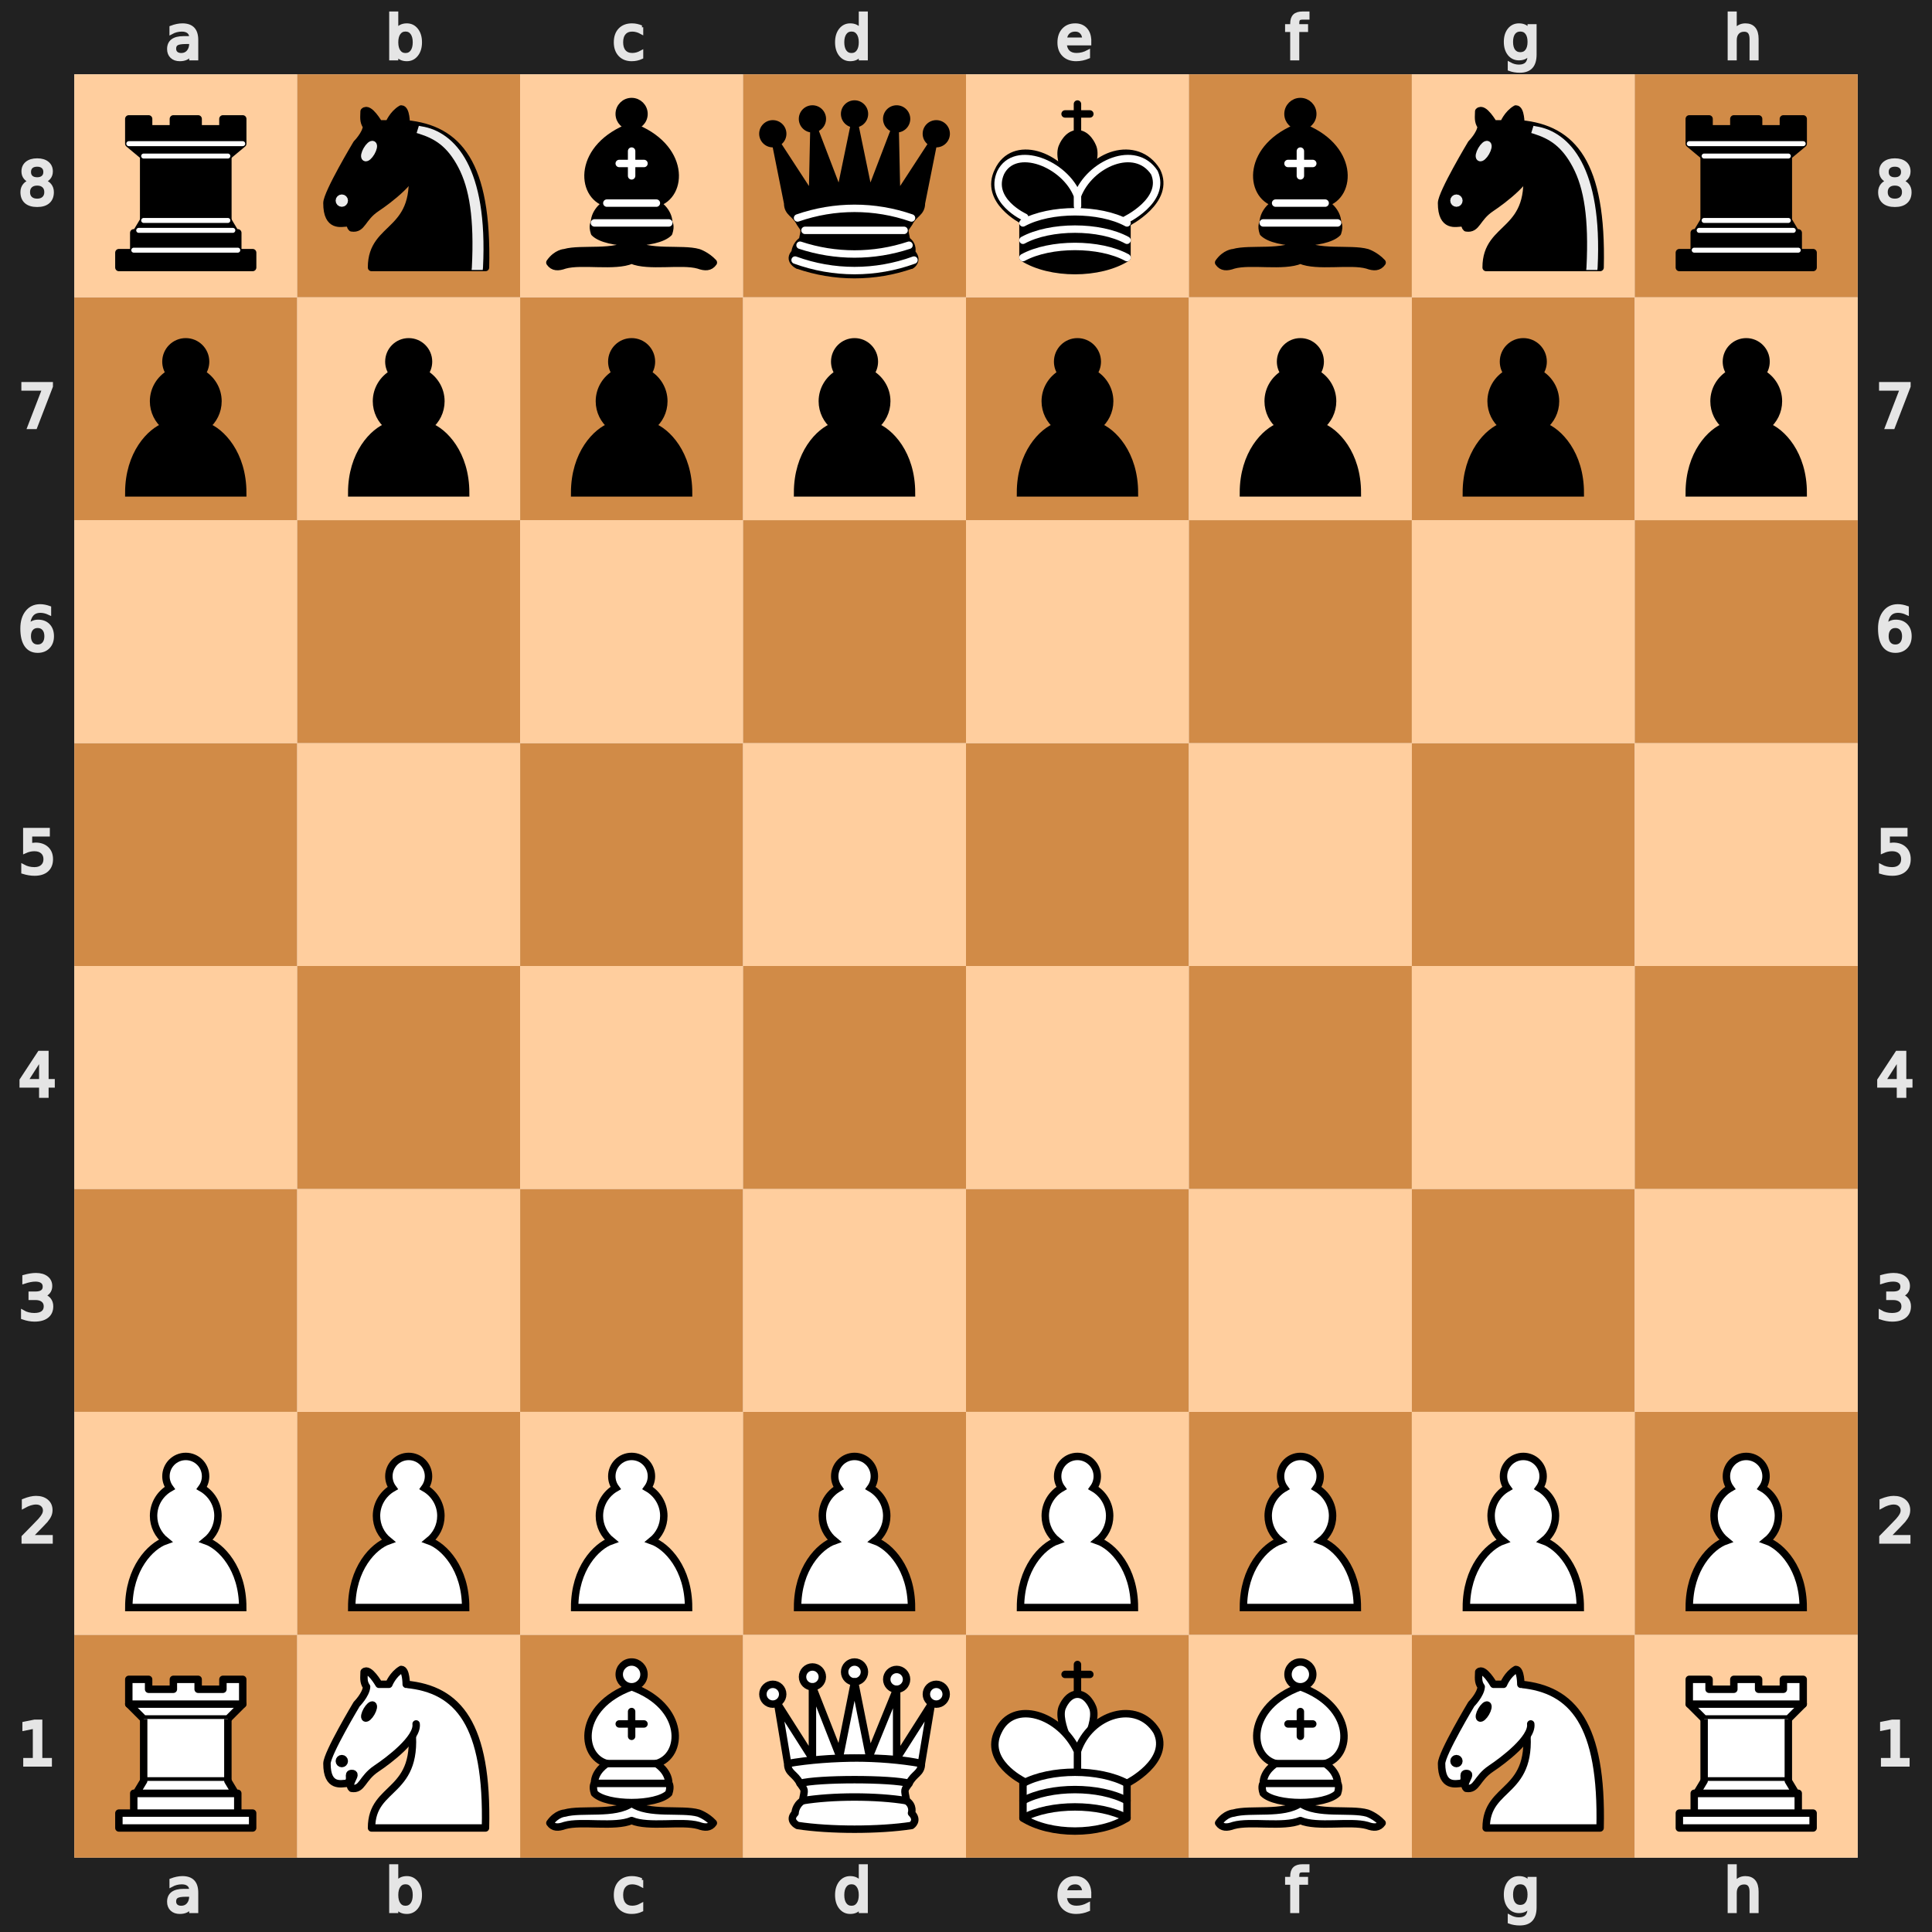
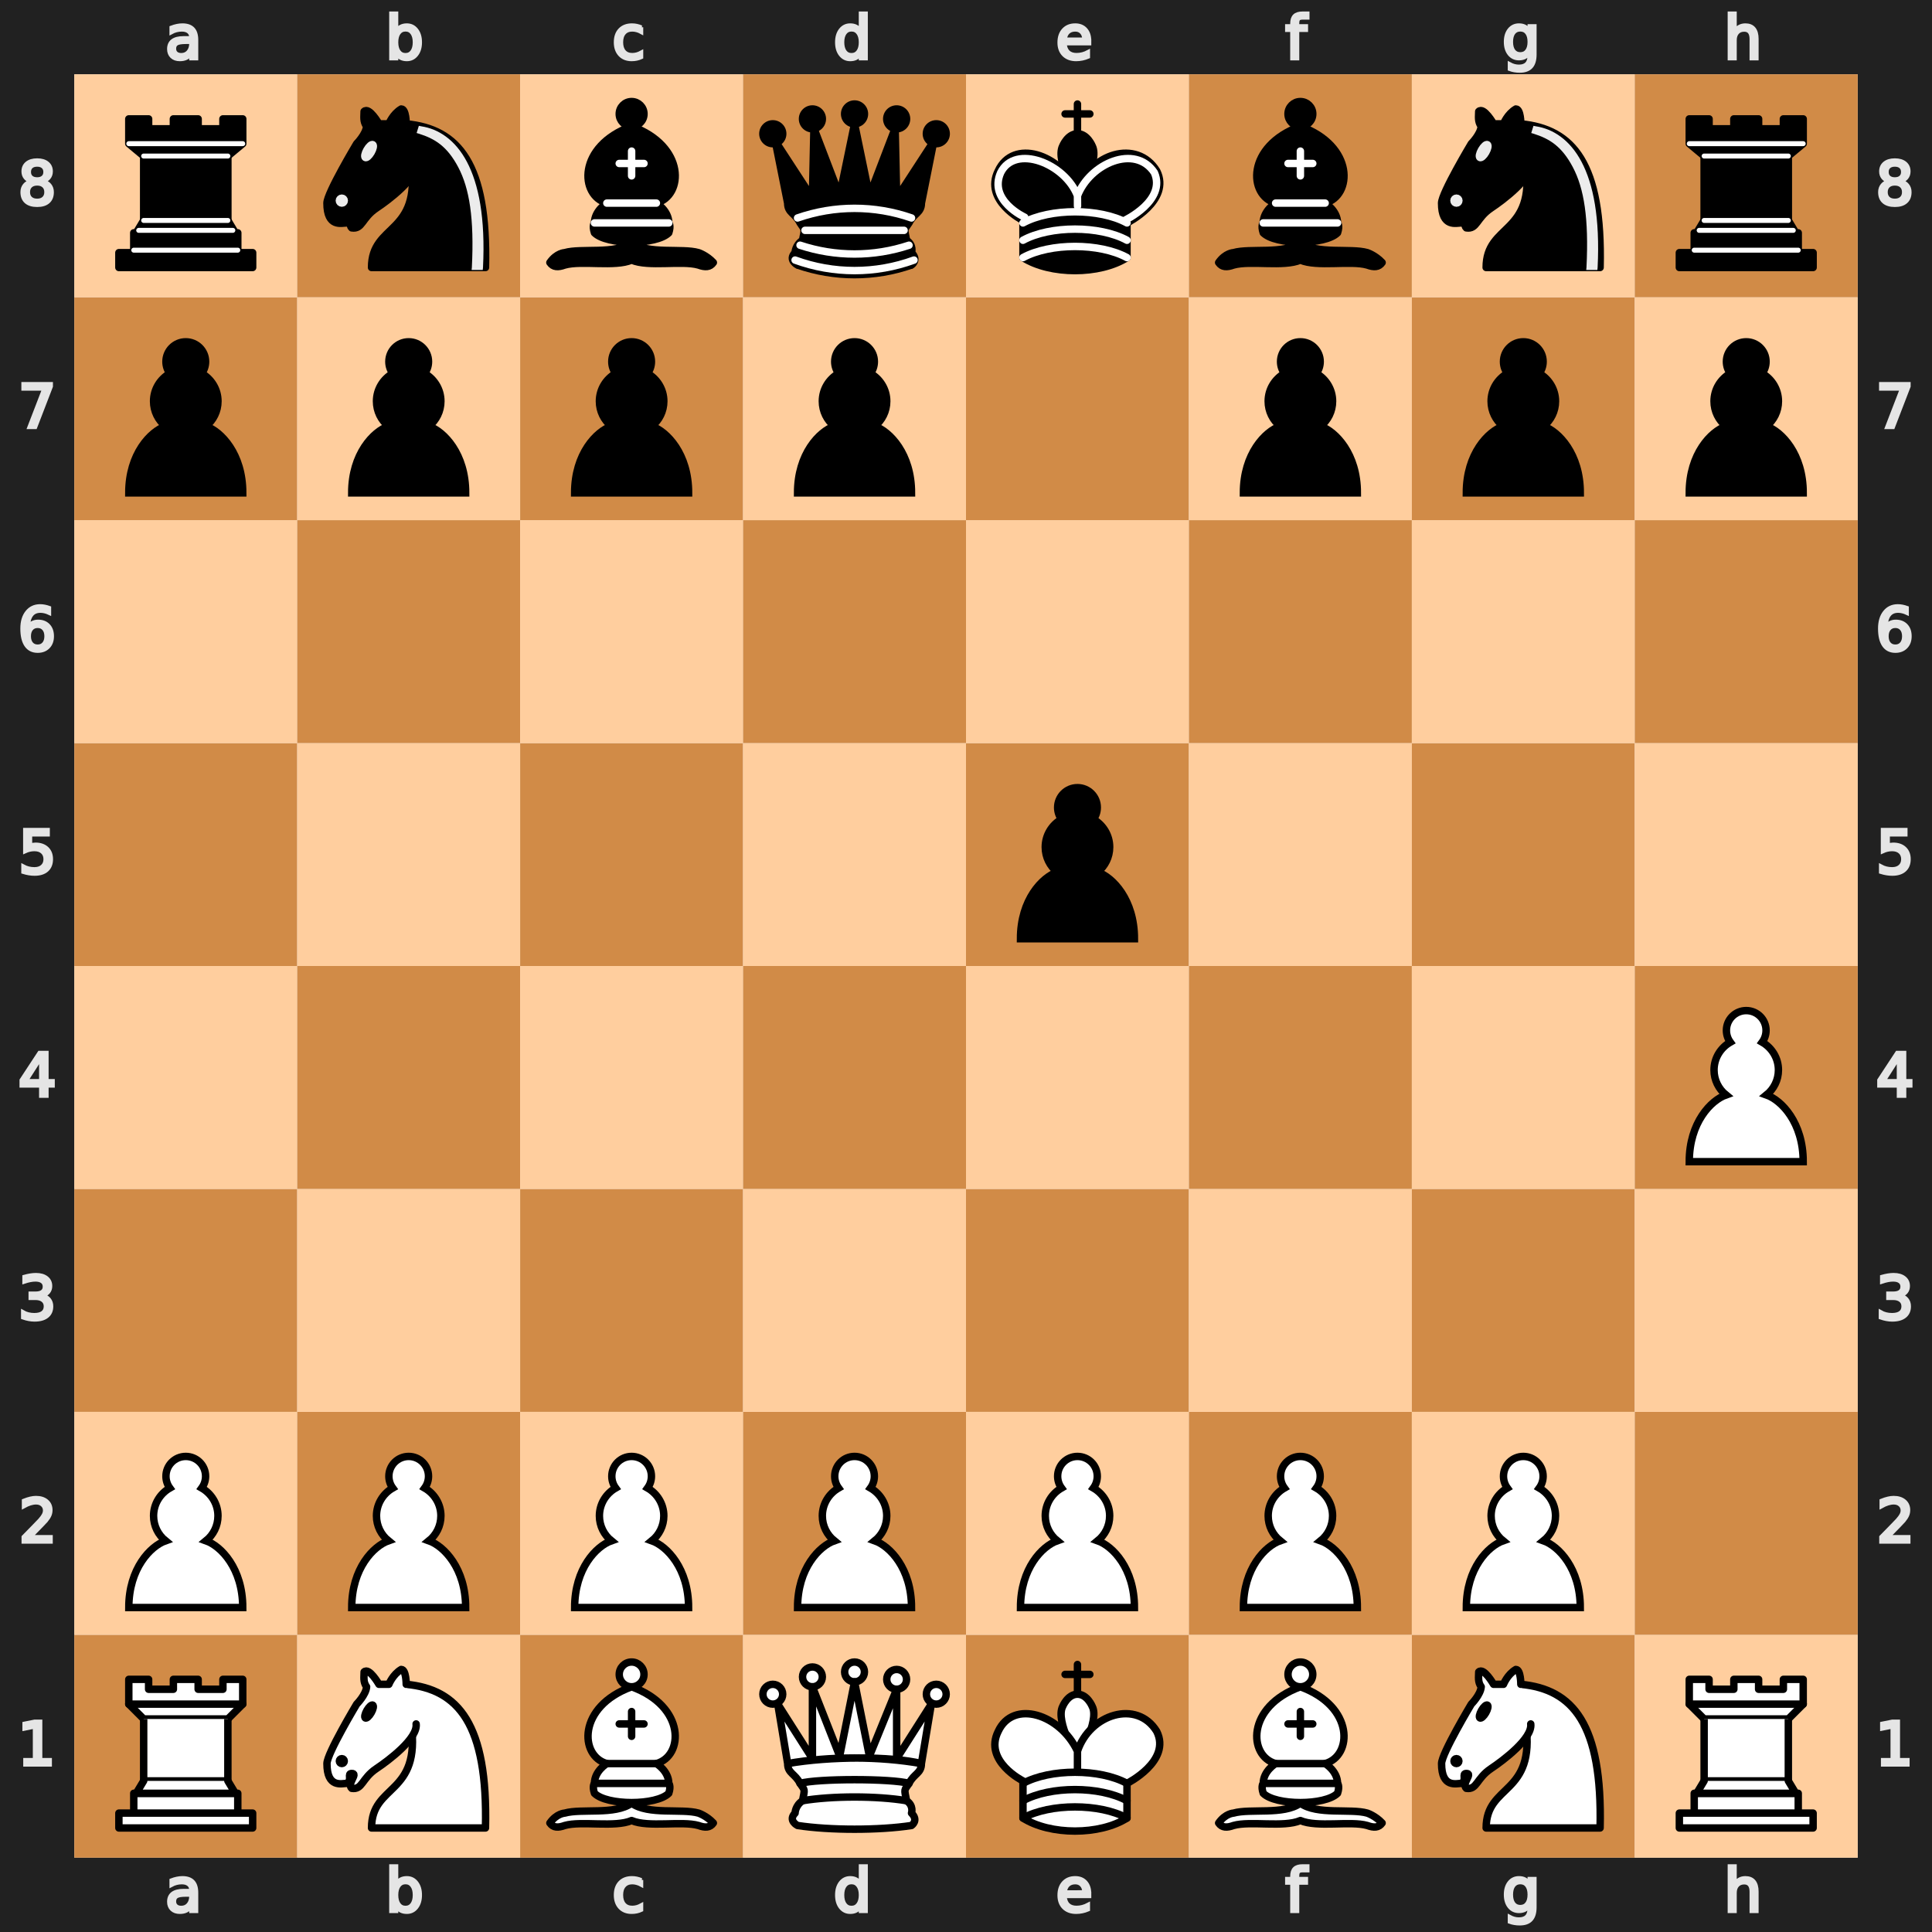
<svg xmlns="http://www.w3.org/2000/svg" xmlns:xlink="http://www.w3.org/1999/xlink" viewBox="0 0 390 390">
  <defs>
    <g id="white-pawn" class="white pawn">
      <path d="M22.5 9c-2.21 0-4 1.79-4 4 0 .89.29 1.71.78 2.38C17.33 16.5 16 18.59 16 21c0 2.03.94 3.84 2.41 5.03-3 1.06-7.41 5.55-7.41 13.47h23c0-7.92-4.41-12.41-7.41-13.47 1.47-1.19 2.41-3 2.41-5.03 0-2.41-1.33-4.5-3.28-5.62.49-.67.78-1.49.78-2.38 0-2.21-1.79-4-4-4z" fill="#fff" stroke="#000" stroke-width="1.5" stroke-linecap="round" />
    </g>
    <g id="white-knight" class="white knight" fill="none" fill-rule="evenodd" stroke="#000" stroke-width="1.5" stroke-linecap="round" stroke-linejoin="round">
      <path d="M 22,10 C 32.5,11 38.5,18 38,39 L 15,39 C 15,30 25,32.5 23,18" style="fill:#ffffff; stroke:#000000;" />
      <path d="M 24,18 C 24.38,20.91 18.45,25.37 16,27 C 13,29 13.18,31.34 11,31 C 9.958,30.06 12.41,27.96 11,28 C 10,28 11.19,29.23 10,30 C 9,30 5.997,31 6,26 C 6,24 12,14 12,14 C 12,14 13.89,12.1 14,10.5 C 13.27,9.506 13.5,8.5 13.5,7.5 C 14.5,6.5 16.5,10 16.5,10 L 18.5,10 C 18.5,10 19.28,8.008 21,7 C 22,7 22,10 22,10" style="fill:#ffffff; stroke:#000000;" />
      <path d="M 9.5 25.5 A 0.5 0.5 0 1 1 8.5,25.5 A 0.5 0.5 0 1 1 9.5 25.5 z" style="fill:#000000; stroke:#000000;" />
      <path d="M 15 15.5 A 0.5 1.5 0 1 1 14,15.5 A 0.5 1.5 0 1 1 15 15.5 z" transform="matrix(0.866,0.5,-0.5,0.866,9.693,-5.173)" style="fill:#000000; stroke:#000000;" />
    </g>
    <g id="white-bishop" class="white bishop" fill="none" fill-rule="evenodd" stroke="#000" stroke-width="1.5" stroke-linecap="round" stroke-linejoin="round">
      <g fill="#fff" stroke-linecap="butt">
        <path d="M9 36c3.39-.97 10.11.43 13.5-2 3.39 2.43 10.11 1.03 13.5 2 0 0 1.65.54 3 2-.68.97-1.65.99-3 .5-3.39-.97-10.11.46-13.5-1-3.39 1.46-10.11.03-13.5 1-1.354.49-2.323.47-3-.5 1.354-1.94 3-2 3-2zM15 32c2.5 2.5 12.5 2.5 15 0 .5-1.5 0-2 0-2 0-2.5-2.5-4-2.5-4 5.5-1.5 6-11.5-5-15.5-11 4-10.5 14-5 15.5 0 0-2.5 1.5-2.5 4 0 0-.5.5 0 2zM25 8a2.5 2.5 0 1 1-5 0 2.5 2.5 0 1 1 5 0z" />
      </g>
      <path d="M17.5 26h10M15 30h15m-7.5-14.5v5M20 18h5" stroke-linejoin="miter" />
    </g>
    <g id="white-rook" class="white rook" fill="#fff" fill-rule="evenodd" stroke="#000" stroke-width="1.5" stroke-linecap="round" stroke-linejoin="round">
      <path d="M9 39h27v-3H9v3zM12 36v-4h21v4H12zM11 14V9h4v2h5V9h5v2h5V9h4v5" stroke-linecap="butt" />
      <path d="M34 14l-3 3H14l-3-3" />
      <path d="M31 17v12.5H14V17" stroke-linecap="butt" stroke-linejoin="miter" />
      <path d="M31 29.5l1.5 2.5h-20l1.5-2.5" />
      <path d="M11 14h23" fill="none" stroke-linejoin="miter" />
    </g>
    <g id="white-queen" class="white queen" fill="#fff" fill-rule="evenodd" stroke="#000" stroke-width="1.5" stroke-linecap="round" stroke-linejoin="round">
      <path d="M8 12a2 2 0 1 1-4 0 2 2 0 1 1 4 0zM24.5 7.5a2 2 0 1 1-4 0 2 2 0 1 1 4 0zM41 12a2 2 0 1 1-4 0 2 2 0 1 1 4 0zM16 8.5a2 2 0 1 1-4 0 2 2 0 1 1 4 0zM33 9a2 2 0 1 1-4 0 2 2 0 1 1 4 0z" />
      <path d="M9 26c8.5-1.5 21-1.5 27 0l2-12-7 11V11l-5.5 13.5-3-15-3 15-5.5-14V25L7 14l2 12zM9 26c0 2 1.5 2 2.5 4 1 1.5 1 1 .5 3.5-1.5 1-1.5 2.5-1.5 2.5-1.5 1.5.5 2.5.5 2.5 6.5 1 16.5 1 23 0 0 0 1.5-1 0-2.5 0 0 .5-1.5-1-2.5-.5-2.5-.5-2 .5-3.5 1-2 2.5-2 2.5-4-8.5-1.5-18.5-1.5-27 0z" stroke-linecap="butt" />
      <path d="M11.5 30c3.5-1 18.5-1 22 0M12 33.5c6-1 15-1 21 0" fill="none" />
    </g>
    <g id="white-king" class="white king" fill="none" fill-rule="evenodd" stroke="#000" stroke-width="1.5" stroke-linecap="round" stroke-linejoin="round">
      <path d="M22.5 11.63V6M20 8h5" stroke-linejoin="miter" />
      <path d="M22.5 25s4.5-7.5 3-10.5c0 0-1-2.5-3-2.5s-3 2.5-3 2.5c-1.5 3 3 10.5 3 10.5" fill="#fff" stroke-linecap="butt" stroke-linejoin="miter" />
      <path d="M11.5 37c5.5 3.5 15.5 3.5 21 0v-7s9-4.5 6-10.5c-4-6.5-13.5-3.5-16 4V27v-3.5c-3.5-7.5-13-10.5-16-4-3 6 5 10 5 10V37z" fill="#fff" />
      <path d="M11.5 30c5.5-3 15.5-3 21 0m-21 3.5c5.5-3 15.5-3 21 0m-21 3.5c5.5-3 15.5-3 21 0" />
    </g>
    <g id="black-pawn" class="black pawn">
      <path d="M22.5 9c-2.21 0-4 1.79-4 4 0 .89.29 1.71.78 2.38C17.33 16.5 16 18.59 16 21c0 2.03.94 3.84 2.41 5.03-3 1.06-7.41 5.55-7.41 13.47h23c0-7.92-4.41-12.41-7.41-13.47 1.47-1.19 2.41-3 2.41-5.03 0-2.41-1.33-4.5-3.28-5.62.49-.67.78-1.49.78-2.38 0-2.21-1.79-4-4-4z" fill="#000" stroke="#000" stroke-width="1.5" stroke-linecap="round" />
    </g>
    <g id="black-knight" class="black knight" fill="none" fill-rule="evenodd" stroke="#000" stroke-width="1.5" stroke-linecap="round" stroke-linejoin="round">
      <path d="M 22,10 C 32.5,11 38.5,18 38,39 L 15,39 C 15,30 25,32.5 23,18" style="fill:#000000; stroke:#000000;" />
      <path d="M 24,18 C 24.38,20.91 18.45,25.37 16,27 C 13,29 13.18,31.34 11,31 C 9.958,30.06 12.41,27.96 11,28 C 10,28 11.19,29.23 10,30 C 9,30 5.997,31 6,26 C 6,24 12,14 12,14 C 12,14 13.89,12.1 14,10.5 C 13.27,9.506 13.5,8.5 13.5,7.5 C 14.5,6.5 16.5,10 16.5,10 L 18.5,10 C 18.5,10 19.28,8.008 21,7 C 22,7 22,10 22,10" style="fill:#000000; stroke:#000000;" />
      <path d="M 9.5 25.5 A 0.5 0.5 0 1 1 8.5,25.5 A 0.5 0.5 0 1 1 9.5 25.5 z" style="fill:#ececec; stroke:#ececec;" />
      <path d="M 15 15.5 A 0.5 1.5 0 1 1 14,15.5 A 0.5 1.5 0 1 1 15 15.5 z" transform="matrix(0.866,0.5,-0.5,0.866,9.693,-5.173)" style="fill:#ececec; stroke:#ececec;" />
      <path d="M 24.55,10.4 L 24.1,11.85 L 24.6,12 C 27.75,13 30.25,14.49 32.5,18.75 C 34.75,23.01 35.75,29.06 35.25,39 L 35.2,39.5 L 37.45,39.5 L 37.5,39 C 38,28.94 36.62,22.15 34.25,17.66 C 31.88,13.17 28.46,11.02 25.06,10.5 L 24.55,10.4 z " style="fill:#ececec; stroke:none;" />
    </g>
    <g id="black-bishop" class="black bishop" fill="none" fill-rule="evenodd" stroke="#000" stroke-width="1.5" stroke-linecap="round" stroke-linejoin="round">
      <path d="M9 36c3.39-.97 10.11.43 13.5-2 3.39 2.43 10.11 1.03 13.5 2 0 0 1.65.54 3 2-.68.97-1.65.99-3 .5-3.39-.97-10.11.46-13.5-1-3.39 1.46-10.11.03-13.5 1-1.354.49-2.323.47-3-.5 1.354-1.94 3-2 3-2zm6-4c2.5 2.5 12.5 2.5 15 0 .5-1.5 0-2 0-2 0-2.5-2.5-4-2.5-4 5.5-1.5 6-11.5-5-15.5-11 4-10.5 14-5 15.5 0 0-2.5 1.5-2.5 4 0 0-.5.5 0 2zM25 8a2.5 2.5 0 1 1-5 0 2.5 2.5 0 1 1 5 0z" fill="#000" stroke-linecap="butt" />
      <path d="M17.5 26h10M15 30h15m-7.5-14.5v5M20 18h5" stroke="#fff" stroke-linejoin="miter" />
    </g>
    <g id="black-rook" class="black rook" fill="#000" fill-rule="evenodd" stroke="#000" stroke-width="1.5" stroke-linecap="round" stroke-linejoin="round">
      <path d="M9 39h27v-3H9v3zM12.5 32l1.5-2.5h17l1.5 2.5h-20zM12 36v-4h21v4H12z" stroke-linecap="butt" />
      <path d="M14 29.5v-13h17v13H14z" stroke-linecap="butt" stroke-linejoin="miter" />
      <path d="M14 16.5L11 14h23l-3 2.5H14zM11 14V9h4v2h5V9h5v2h5V9h4v5H11z" stroke-linecap="butt" />
      <path d="M12 35.5h21M13 31.5h19M14 29.5h17M14 16.5h17M11 14h23" fill="none" stroke="#fff" stroke-width="1" stroke-linejoin="miter" />
    </g>
    <g id="black-queen" class="black queen" fill="#000" fill-rule="evenodd" stroke="#000" stroke-width="1.5" stroke-linecap="round" stroke-linejoin="round">
      <g fill="#000" stroke="none">
        <circle cx="6" cy="12" r="2.75" />
        <circle cx="14" cy="9" r="2.75" />
        <circle cx="22.5" cy="8" r="2.75" />
        <circle cx="31" cy="9" r="2.75" />
        <circle cx="39" cy="12" r="2.75" />
      </g>
      <path d="M9 26c8.5-1.5 21-1.5 27 0l2.5-12.5L31 25l-.3-14.1-5.2 13.6-3-14.5-3 14.5-5.2-13.6L14 25 6.5 13.5 9 26zM9 26c0 2 1.5 2 2.5 4 1 1.5 1 1 .5 3.5-1.5 1-1.5 2.5-1.5 2.5-1.5 1.5.5 2.5.5 2.5 6.5 1 16.5 1 23 0 0 0 1.5-1 0-2.5 0 0 .5-1.5-1-2.5-.5-2.5-.5-2 .5-3.5 1-2 2.5-2 2.5-4-8.5-1.5-18.5-1.5-27 0z" stroke-linecap="butt" />
      <path d="M11 38.5a35 35 1 0 0 23 0" fill="none" stroke-linecap="butt" />
      <path d="M11 29a35 35 1 0 1 23 0M12.5 31.5h20M11.5 34.5a35 35 1 0 0 22 0M10.5 37.5a35 35 1 0 0 24 0" fill="none" stroke="#fff" />
    </g>
    <g id="black-king" class="black king" fill="none" fill-rule="evenodd" stroke="#000" stroke-width="1.5" stroke-linecap="round" stroke-linejoin="round">
      <path d="M22.5 11.63V6" stroke-linejoin="miter" />
      <path d="M22.5 25s4.5-7.5 3-10.5c0 0-1-2.5-3-2.5s-3 2.5-3 2.5c-1.5 3 3 10.5 3 10.5" fill="#000" stroke-linecap="butt" stroke-linejoin="miter" />
      <path d="M11.5 37c5.5 3.5 15.5 3.5 21 0v-7s9-4.5 6-10.5c-4-6.5-13.5-3.5-16 4V27v-3.5c-3.5-7.5-13-10.5-16-4-3 6 5 10 5 10V37z" fill="#000" />
      <path d="M20 8h5" stroke-linejoin="miter" />
      <path d="M32 29.5s8.5-4 6.03-9.65C34.15 14 25 18 22.5 24.5l.01 2.1-.01-2.1C20 18 9.906 14 6.997 19.85c-2.497 5.65 4.853 9 4.853 9M11.5 30c5.5-3 15.5-3 21 0m-21 3.5c5.5-3 15.5-3 21 0m-21 3.5c5.5-3 15.5-3 21 0" stroke="#fff" />
    </g>
  </defs>
  <rect x="7.5" y="7.5" width="375" height="375" fill="none" stroke="#212121" stroke-width="15" />
  <g transform="translate(20, 1) scale(0.75, 0.75)" fill="#e5e5e5" stroke="#e5e5e5">
    <path d="M23.328 10.016q-1.742 0-2.414.398-.672.398-.672 1.36 0 .765.5 1.218.508.445 1.375.445 1.196 0 1.914-.843.727-.852.727-2.258v-.32zm2.867-.594v4.992h-1.437v-1.328q-.492.797-1.227 1.18-.734.375-1.797.375-1.343 0-2.14-.75-.79-.758-.79-2.024 0-1.476.985-2.226.992-.75 2.953-.75h2.016V8.75q0-.992-.656-1.531-.649-.547-1.829-.547-.75 0-1.46.18-.711.18-1.368.539V6.062q.79-.304 1.532-.453.742-.156 1.445-.156 1.898 0 2.836.984.937.985.937 2.985z" />
  </g>
  <g transform="translate(20, 375) scale(0.75, 0.75)" fill="#e5e5e5" stroke="#e5e5e5">
    <path d="M23.328 10.016q-1.742 0-2.414.398-.672.398-.672 1.36 0 .765.5 1.218.508.445 1.375.445 1.196 0 1.914-.843.727-.852.727-2.258v-.32zm2.867-.594v4.992h-1.437v-1.328q-.492.797-1.227 1.18-.734.375-1.797.375-1.343 0-2.14-.75-.79-.758-.79-2.024 0-1.476.985-2.226.992-.75 2.953-.75h2.016V8.75q0-.992-.656-1.531-.649-.547-1.829-.547-.75 0-1.46.18-.711.18-1.368.539V6.062q.79-.304 1.532-.453.742-.156 1.445-.156 1.898 0 2.836.984.937.985.937 2.985z" />
  </g>
  <g transform="translate(65, 1) scale(0.75, 0.75)" fill="#e5e5e5" stroke="#e5e5e5">
    <path d="M24.922 10.047q0-1.586-.656-2.485-.649-.906-1.79-.906-1.14 0-1.796.906-.649.899-.649 2.485 0 1.586.649 2.492.656.898 1.797.898 1.14 0 1.789-.898.656-.906.656-2.492zm-4.89-3.055q.452-.781 1.14-1.156.695-.383 1.656-.383 1.594 0 2.586 1.266 1 1.265 1 3.328 0 2.062-1 3.328-.992 1.266-2.586 1.266-.96 0-1.656-.375-.688-.383-1.14-1.164v1.312h-1.446V2.258h1.445z" />
  </g>
  <g transform="translate(65, 375) scale(0.75, 0.75)" fill="#e5e5e5" stroke="#e5e5e5">
    <path d="M24.922 10.047q0-1.586-.656-2.485-.649-.906-1.79-.906-1.14 0-1.796.906-.649.899-.649 2.485 0 1.586.649 2.492.656.898 1.797.898 1.14 0 1.789-.898.656-.906.656-2.492zm-4.89-3.055q.452-.781 1.14-1.156.695-.383 1.656-.383 1.594 0 2.586 1.266 1 1.265 1 3.328 0 2.062-1 3.328-.992 1.266-2.586 1.266-.96 0-1.656-.375-.688-.383-1.14-1.164v1.312h-1.446V2.258h1.445z" />
  </g>
  <g transform="translate(110, 1) scale(0.75, 0.75)" fill="#e5e5e5" stroke="#e5e5e5">
    <path d="M25.96 6v1.344q-.608-.336-1.226-.5-.609-.172-1.234-.172-1.398 0-2.172.89-.773.883-.773 2.485 0 1.601.773 2.492.774.883 2.172.883.625 0 1.234-.164.618-.172 1.227-.508v1.328q-.602.281-1.25.422-.64.14-1.367.14-1.977 0-3.14-1.242-1.165-1.242-1.165-3.351 0-2.14 1.172-3.367 1.18-1.227 3.227-1.227.664 0 1.296.14.633.134 1.227.407z" />
  </g>
  <g transform="translate(110, 375) scale(0.75, 0.75)" fill="#e5e5e5" stroke="#e5e5e5">
    <path d="M25.96 6v1.344q-.608-.336-1.226-.5-.609-.172-1.234-.172-1.398 0-2.172.89-.773.883-.773 2.485 0 1.601.773 2.492.774.883 2.172.883.625 0 1.234-.164.618-.172 1.227-.508v1.328q-.602.281-1.25.422-.64.14-1.367.14-1.977 0-3.14-1.242-1.165-1.242-1.165-3.351 0-2.14 1.172-3.367 1.18-1.227 3.227-1.227.664 0 1.296.14.633.134 1.227.407z" />
  </g>
  <g transform="translate(155, 1) scale(0.75, 0.75)" fill="#e5e5e5" stroke="#e5e5e5">
    <path d="M24.973 6.992V2.258h1.437v12.156h-1.437v-1.312q-.453.78-1.149 1.164-.687.375-1.656.375-1.586 0-2.586-1.266-.992-1.266-.992-3.328 0-2.063.992-3.328 1-1.266 2.586-1.266.969 0 1.656.383.696.375 1.149 1.156zm-4.899 3.055q0 1.586.649 2.492.656.898 1.797.898 1.14 0 1.796-.898.657-.906.657-2.492 0-1.586-.657-2.485-.656-.906-1.796-.906-1.141 0-1.797.906-.649.899-.649 2.485z" />
  </g>
  <g transform="translate(155, 375) scale(0.75, 0.75)" fill="#e5e5e5" stroke="#e5e5e5">
    <path d="M24.973 6.992V2.258h1.437v12.156h-1.437v-1.312q-.453.78-1.149 1.164-.687.375-1.656.375-1.586 0-2.586-1.266-.992-1.266-.992-3.328 0-2.063.992-3.328 1-1.266 2.586-1.266.969 0 1.656.383.696.375 1.149 1.156zm-4.899 3.055q0 1.586.649 2.492.656.898 1.797.898 1.14 0 1.796-.898.657-.906.657-2.492 0-1.586-.657-2.485-.656-.906-1.796-.906-1.141 0-1.797.906-.649.899-.649 2.485z" />
  </g>
  <g transform="translate(200, 1) scale(0.75, 0.75)" fill="#e5e5e5" stroke="#e5e5e5">
    <path d="M26.555 9.68v.703h-6.61q.094 1.484.89 2.265.806.774 2.235.774.828 0 1.602-.203.781-.203 1.547-.61v1.36q-.774.328-1.586.5-.813.172-1.649.172-2.093 0-3.32-1.22-1.219-1.218-1.219-3.296 0-2.148 1.157-3.406 1.164-1.266 3.132-1.266 1.766 0 2.79 1.14 1.03 1.134 1.03 3.087zm-1.438-.422q-.015-1.18-.664-1.883-.64-.703-1.703-.703-1.203 0-1.93.68-.718.68-.828 1.914z" />
  </g>
  <g transform="translate(200, 375) scale(0.75, 0.75)" fill="#e5e5e5" stroke="#e5e5e5">
    <path d="M26.555 9.68v.703h-6.61q.094 1.484.89 2.265.806.774 2.235.774.828 0 1.602-.203.781-.203 1.547-.61v1.36q-.774.328-1.586.5-.813.172-1.649.172-2.093 0-3.32-1.22-1.219-1.218-1.219-3.296 0-2.148 1.157-3.406 1.164-1.266 3.132-1.266 1.766 0 2.79 1.14 1.03 1.134 1.03 3.087zm-1.438-.422q-.015-1.18-.664-1.883-.64-.703-1.703-.703-1.203 0-1.93.68-.718.68-.828 1.914z" />
  </g>
  <g transform="translate(245, 1) scale(0.75, 0.75)" fill="#e5e5e5" stroke="#e5e5e5">
    <path d="M25.285 2.258v1.195H23.91q-.773 0-1.078.313-.297.312-.297 1.125v.773h2.367v1.117h-2.367v7.633H21.09V6.781h-1.375V5.664h1.375v-.61q0-1.46.68-2.124.68-.672 2.156-.672z" />
  </g>
  <g transform="translate(245, 375) scale(0.75, 0.75)" fill="#e5e5e5" stroke="#e5e5e5">
    <path d="M25.285 2.258v1.195H23.91q-.773 0-1.078.313-.297.312-.297 1.125v.773h2.367v1.117h-2.367v7.633H21.09V6.781h-1.375V5.664h1.375v-.61q0-1.46.68-2.124.68-.672 2.156-.672z" />
  </g>
  <g transform="translate(290, 1) scale(0.75, 0.75)" fill="#e5e5e5" stroke="#e5e5e5">
    <path d="M24.973 9.937q0-1.562-.649-2.421-.64-.86-1.804-.86-1.157 0-1.805.86-.64.859-.64 2.421 0 1.555.64 2.415.648.859 1.805.859 1.164 0 1.804-.86.649-.859.649-2.414zm1.437 3.391q0 2.234-.992 3.32-.992 1.094-3.04 1.094-.757 0-1.429-.117-.672-.11-1.304-.344v-1.398q.632.344 1.25.508.617.164 1.257.164 1.414 0 2.118-.743.703-.734.703-2.226v-.711q-.446.773-1.141 1.156-.695.383-1.664.383-1.61 0-2.594-1.227-.984-1.226-.984-3.25 0-2.03.984-3.257.985-1.227 2.594-1.227.969 0 1.664.383t1.14 1.156V5.664h1.438z" />
  </g>
  <g transform="translate(290, 375) scale(0.75, 0.75)" fill="#e5e5e5" stroke="#e5e5e5">
    <path d="M24.973 9.937q0-1.562-.649-2.421-.64-.86-1.804-.86-1.157 0-1.805.86-.64.859-.64 2.421 0 1.555.64 2.415.648.859 1.805.859 1.164 0 1.804-.86.649-.859.649-2.414zm1.437 3.391q0 2.234-.992 3.32-.992 1.094-3.04 1.094-.757 0-1.429-.117-.672-.11-1.304-.344v-1.398q.632.344 1.25.508.617.164 1.257.164 1.414 0 2.118-.743.703-.734.703-2.226v-.711q-.446.773-1.141 1.156-.695.383-1.664.383-1.61 0-2.594-1.227-.984-1.226-.984-3.25 0-2.03.984-3.257.985-1.227 2.594-1.227.969 0 1.664.383t1.14 1.156V5.664h1.438z" />
  </g>
  <g transform="translate(335, 1) scale(0.75, 0.75)" fill="#e5e5e5" stroke="#e5e5e5">
    <path d="M26.164 9.133v5.281h-1.437V9.18q0-1.243-.485-1.86-.484-.617-1.453-.617-1.164 0-1.836.742-.672.742-.672 2.024v4.945h-1.445V2.258h1.445v4.765q.516-.789 1.211-1.18.703-.39 1.617-.39 1.508 0 2.282.938.773.93.773 2.742z" />
  </g>
  <g transform="translate(335, 375) scale(0.75, 0.75)" fill="#e5e5e5" stroke="#e5e5e5">
    <path d="M26.164 9.133v5.281h-1.437V9.18q0-1.243-.485-1.86-.484-.617-1.453-.617-1.164 0-1.836.742-.672.742-.672 2.024v4.945h-1.445V2.258h1.445v4.765q.516-.789 1.211-1.18.703-.39 1.617-.39 1.508 0 2.282.938.773.93.773 2.742z" />
  </g>
  <g transform="translate(0, 335) scale(0.75, 0.75)" fill="#e5e5e5" stroke="#e5e5e5">
    <path d="M6.754 26.996h2.578v-8.898l-2.805.562v-1.437l2.79-.563h1.578v10.336h2.578v1.328h-6.72z" />
  </g>
  <g transform="translate(375, 335) scale(0.75, 0.75)" fill="#e5e5e5" stroke="#e5e5e5">
    <path d="M6.754 26.996h2.578v-8.898l-2.805.562v-1.437l2.79-.563h1.578v10.336h2.578v1.328h-6.72z" />
  </g>
  <g transform="translate(0, 290) scale(0.75, 0.75)" fill="#e5e5e5" stroke="#e5e5e5">
    <path d="M8.195 26.996h5.508v1.328H6.297v-1.328q.898-.93 2.445-2.492 1.555-1.57 1.953-2.024.758-.851 1.055-1.437.305-.594.305-1.164 0-.93-.657-1.516-.648-.586-1.695-.586-.742 0-1.57.258-.82.258-1.758.781v-1.593q.953-.383 1.781-.578.828-.196 1.516-.196 1.812 0 2.89.906 1.079.907 1.079 2.422 0 .72-.274 1.368-.265.64-.976 1.515-.196.227-1.243 1.313-1.046 1.078-2.953 3.023z" />
  </g>
  <g transform="translate(375, 290) scale(0.75, 0.75)" fill="#e5e5e5" stroke="#e5e5e5">
    <path d="M8.195 26.996h5.508v1.328H6.297v-1.328q.898-.93 2.445-2.492 1.555-1.57 1.953-2.024.758-.851 1.055-1.437.305-.594.305-1.164 0-.93-.657-1.516-.648-.586-1.695-.586-.742 0-1.57.258-.82.258-1.758.781v-1.593q.953-.383 1.781-.578.828-.196 1.516-.196 1.812 0 2.89.906 1.079.907 1.079 2.422 0 .72-.274 1.368-.265.64-.976 1.515-.196.227-1.243 1.313-1.046 1.078-2.953 3.023z" />
  </g>
  <g transform="translate(0, 245) scale(0.75, 0.75)" fill="#e5e5e5" stroke="#e5e5e5">
    <path d="M11.434 22.035q1.132.242 1.765 1.008.64.766.64 1.89 0 1.727-1.187 2.672-1.187.946-3.375.946-.734 0-1.515-.149-.774-.14-1.602-.43V26.45q.656.383 1.438.578.78.196 1.632.196 1.485 0 2.258-.586.782-.586.782-1.703 0-1.032-.727-1.61-.719-.586-2.008-.586h-1.36v-1.297h1.423q1.164 0 1.78-.46.618-.47.618-1.344 0-.899-.64-1.375-.633-.485-1.82-.485-.65 0-1.391.141-.743.14-1.633.437V16.95q.898-.25 1.68-.375.788-.125 1.484-.125 1.797 0 2.844.82 1.046.813 1.046 2.204 0 .968-.554 1.64-.555.664-1.578.922z" />
  </g>
  <g transform="translate(375, 245) scale(0.75, 0.75)" fill="#e5e5e5" stroke="#e5e5e5">
    <path d="M11.434 22.035q1.132.242 1.765 1.008.64.766.64 1.89 0 1.727-1.187 2.672-1.187.946-3.375.946-.734 0-1.515-.149-.774-.14-1.602-.43V26.45q.656.383 1.438.578.78.196 1.632.196 1.485 0 2.258-.586.782-.586.782-1.703 0-1.032-.727-1.61-.719-.586-2.008-.586h-1.36v-1.297h1.423q1.164 0 1.78-.46.618-.47.618-1.344 0-.899-.64-1.375-.633-.485-1.82-.485-.65 0-1.391.141-.743.14-1.633.437V16.95q.898-.25 1.68-.375.788-.125 1.484-.125 1.797 0 2.844.82 1.046.813 1.046 2.204 0 .968-.554 1.64-.555.664-1.578.922z" />
  </g>
  <g transform="translate(0, 200) scale(0.75, 0.75)" fill="#e5e5e5" stroke="#e5e5e5">
    <path d="M11.016 18.035L7.03 24.262h3.985zm-.414-1.375h1.984v7.602h1.664v1.312h-1.664v2.75h-1.57v-2.75H5.75v-1.523z" />
  </g>
  <g transform="translate(375, 200) scale(0.75, 0.75)" fill="#e5e5e5" stroke="#e5e5e5">
    <path d="M11.016 18.035L7.03 24.262h3.985zm-.414-1.375h1.984v7.602h1.664v1.312h-1.664v2.75h-1.57v-2.75H5.75v-1.523z" />
  </g>
  <g transform="translate(0, 155) scale(0.75, 0.75)" fill="#e5e5e5" stroke="#e5e5e5">
    <path d="M6.719 16.66h6.195v1.328h-4.75v2.86q.344-.118.688-.172.343-.063.687-.063 1.953 0 3.094 1.07 1.14 1.07 1.14 2.899 0 1.883-1.171 2.93-1.172 1.039-3.305 1.039-.735 0-1.5-.125-.758-.125-1.57-.375v-1.586q.703.383 1.453.57.75.188 1.586.188 1.351 0 2.14-.711.79-.711.79-1.93 0-1.219-.79-1.93-.789-.71-2.14-.71-.633 0-1.266.14-.625.14-1.281.438z" />
  </g>
  <g transform="translate(375, 155) scale(0.75, 0.75)" fill="#e5e5e5" stroke="#e5e5e5">
    <path d="M6.719 16.66h6.195v1.328h-4.75v2.86q.344-.118.688-.172.343-.063.687-.063 1.953 0 3.094 1.07 1.14 1.07 1.14 2.899 0 1.883-1.171 2.93-1.172 1.039-3.305 1.039-.735 0-1.5-.125-.758-.125-1.57-.375v-1.586q.703.383 1.453.57.75.188 1.586.188 1.351 0 2.14-.711.79-.711.79-1.93 0-1.219-.79-1.93-.789-.71-2.14-.71-.633 0-1.266.14-.625.14-1.281.438z" />
  </g>
  <g transform="translate(0, 110) scale(0.75, 0.75)" fill="#e5e5e5" stroke="#e5e5e5">
    <path d="M10.137 21.863q-1.063 0-1.688.727-.617.726-.617 1.992 0 1.258.617 1.992.625.727 1.688.727 1.062 0 1.68-.727.624-.734.624-1.992 0-1.266-.625-1.992-.617-.727-1.68-.727zm3.133-4.945v1.437q-.594-.28-1.204-.43-.601-.148-1.195-.148-1.562 0-2.39 1.055-.82 1.055-.938 3.188.46-.68 1.156-1.04.696-.367 1.531-.367 1.758 0 2.774 1.07 1.023 1.063 1.023 2.899 0 1.797-1.062 2.883-1.063 1.086-2.828 1.086-2.024 0-3.094-1.547-1.07-1.555-1.07-4.5 0-2.766 1.312-4.406 1.313-1.649 3.524-1.649.593 0 1.195.117.61.118 1.266.352z" />
  </g>
  <g transform="translate(375, 110) scale(0.75, 0.75)" fill="#e5e5e5" stroke="#e5e5e5">
    <path d="M10.137 21.863q-1.063 0-1.688.727-.617.726-.617 1.992 0 1.258.617 1.992.625.727 1.688.727 1.062 0 1.68-.727.624-.734.624-1.992 0-1.266-.625-1.992-.617-.727-1.68-.727zm3.133-4.945v1.437q-.594-.28-1.204-.43-.601-.148-1.195-.148-1.562 0-2.39 1.055-.82 1.055-.938 3.188.46-.68 1.156-1.04.696-.367 1.531-.367 1.758 0 2.774 1.07 1.023 1.063 1.023 2.899 0 1.797-1.062 2.883-1.063 1.086-2.828 1.086-2.024 0-3.094-1.547-1.07-1.555-1.07-4.5 0-2.766 1.312-4.406 1.313-1.649 3.524-1.649.593 0 1.195.117.61.118 1.266.352z" />
  </g>
  <g transform="translate(0, 65) scale(0.75, 0.75)" fill="#e5e5e5" stroke="#e5e5e5">
    <path d="M6.25 16.66h7.5v.672L9.516 28.324H7.867l3.985-10.336H6.25z" />
  </g>
  <g transform="translate(375, 65) scale(0.75, 0.75)" fill="#e5e5e5" stroke="#e5e5e5">
    <path d="M6.25 16.66h7.5v.672L9.516 28.324H7.867l3.985-10.336H6.25z" />
  </g>
  <g transform="translate(0, 20) scale(0.75, 0.75)" fill="#e5e5e5" stroke="#e5e5e5">
    <path d="M10 22.785q-1.125 0-1.773.602-.641.601-.641 1.656t.64 1.656q.649.602 1.774.602t1.773-.602q.649-.61.649-1.656 0-1.055-.649-1.656-.64-.602-1.773-.602zm-1.578-.672q-1.016-.25-1.586-.945-.563-.695-.563-1.695 0-1.399.993-2.211 1-.813 2.734-.813 1.742 0 2.734.813.993.812.993 2.21 0 1-.57 1.696-.563.695-1.571.945 1.14.266 1.773 1.04.641.773.641 1.89 0 1.695-1.04 2.602-1.03.906-2.96.906t-2.969-.906Q6 26.738 6 25.043q0-1.117.64-1.89.641-.774 1.782-1.04zm-.578-2.492q0 .906.562 1.414.57.508 1.594.508 1.016 0 1.586-.508.578-.508.578-1.414 0-.906-.578-1.414-.57-.508-1.586-.508-1.023 0-1.594.508-.562.508-.562 1.414z" />
  </g>
  <g transform="translate(375, 20) scale(0.75, 0.75)" fill="#e5e5e5" stroke="#e5e5e5">
    <path d="M10 22.785q-1.125 0-1.773.602-.641.601-.641 1.656t.64 1.656q.649.602 1.774.602t1.773-.602q.649-.61.649-1.656 0-1.055-.649-1.656-.64-.602-1.773-.602zm-1.578-.672q-1.016-.25-1.586-.945-.563-.695-.563-1.695 0-1.399.993-2.211 1-.813 2.734-.813 1.742 0 2.734.813.993.812.993 2.21 0 1-.57 1.696-.563.695-1.571.945 1.14.266 1.773 1.04.641.773.641 1.89 0 1.695-1.04 2.602-1.03.906-2.96.906t-2.969-.906Q6 26.738 6 25.043q0-1.117.64-1.89.641-.774 1.782-1.04zm-.578-2.492q0 .906.562 1.414.57.508 1.594.508 1.016 0 1.586-.508.578-.508.578-1.414 0-.906-.578-1.414-.57-.508-1.586-.508-1.023 0-1.594.508-.562.508-.562 1.414z" />
  </g>
  <rect x="15" y="330" width="45" height="45" class="square dark a1" stroke="none" fill="#d18b47" />
  <rect x="60" y="330" width="45" height="45" class="square light b1" stroke="none" fill="#ffce9e" />
  <rect x="105" y="330" width="45" height="45" class="square dark c1" stroke="none" fill="#d18b47" />
  <rect x="150" y="330" width="45" height="45" class="square light d1" stroke="none" fill="#ffce9e" />
  <rect x="195" y="330" width="45" height="45" class="square dark e1" stroke="none" fill="#d18b47" />
  <rect x="240" y="330" width="45" height="45" class="square light f1" stroke="none" fill="#ffce9e" />
  <rect x="285" y="330" width="45" height="45" class="square dark g1" stroke="none" fill="#d18b47" />
  <rect x="330" y="330" width="45" height="45" class="square light h1" stroke="none" fill="#ffce9e" />
  <rect x="15" y="285" width="45" height="45" class="square light a2" stroke="none" fill="#ffce9e" />
  <rect x="60" y="285" width="45" height="45" class="square dark b2" stroke="none" fill="#d18b47" />
  <rect x="105" y="285" width="45" height="45" class="square light c2" stroke="none" fill="#ffce9e" />
  <rect x="150" y="285" width="45" height="45" class="square dark d2" stroke="none" fill="#d18b47" />
  <rect x="195" y="285" width="45" height="45" class="square light e2" stroke="none" fill="#ffce9e" />
  <rect x="240" y="285" width="45" height="45" class="square dark f2" stroke="none" fill="#d18b47" />
  <rect x="285" y="285" width="45" height="45" class="square light g2" stroke="none" fill="#ffce9e" />
  <rect x="330" y="285" width="45" height="45" class="square dark h2" stroke="none" fill="#d18b47" />
  <rect x="15" y="240" width="45" height="45" class="square dark a3" stroke="none" fill="#d18b47" />
  <rect x="60" y="240" width="45" height="45" class="square light b3" stroke="none" fill="#ffce9e" />
  <rect x="105" y="240" width="45" height="45" class="square dark c3" stroke="none" fill="#d18b47" />
  <rect x="150" y="240" width="45" height="45" class="square light d3" stroke="none" fill="#ffce9e" />
  <rect x="195" y="240" width="45" height="45" class="square dark e3" stroke="none" fill="#d18b47" />
  <rect x="240" y="240" width="45" height="45" class="square light f3" stroke="none" fill="#ffce9e" />
  <rect x="285" y="240" width="45" height="45" class="square dark g3" stroke="none" fill="#d18b47" />
  <rect x="330" y="240" width="45" height="45" class="square light h3" stroke="none" fill="#ffce9e" />
  <rect x="15" y="195" width="45" height="45" class="square light a4" stroke="none" fill="#ffce9e" />
  <rect x="60" y="195" width="45" height="45" class="square dark b4" stroke="none" fill="#d18b47" />
  <rect x="105" y="195" width="45" height="45" class="square light c4" stroke="none" fill="#ffce9e" />
  <rect x="150" y="195" width="45" height="45" class="square dark d4" stroke="none" fill="#d18b47" />
  <rect x="195" y="195" width="45" height="45" class="square light e4" stroke="none" fill="#ffce9e" />
  <rect x="240" y="195" width="45" height="45" class="square dark f4" stroke="none" fill="#d18b47" />
  <rect x="285" y="195" width="45" height="45" class="square light g4" stroke="none" fill="#ffce9e" />
  <rect x="330" y="195" width="45" height="45" class="square dark h4" stroke="none" fill="#d18b47" />
  <rect x="15" y="150" width="45" height="45" class="square dark a5" stroke="none" fill="#d18b47" />
  <rect x="60" y="150" width="45" height="45" class="square light b5" stroke="none" fill="#ffce9e" />
  <rect x="105" y="150" width="45" height="45" class="square dark c5" stroke="none" fill="#d18b47" />
  <rect x="150" y="150" width="45" height="45" class="square light d5" stroke="none" fill="#ffce9e" />
  <rect x="195" y="150" width="45" height="45" class="square dark e5" stroke="none" fill="#d18b47" />
  <rect x="240" y="150" width="45" height="45" class="square light f5" stroke="none" fill="#ffce9e" />
  <rect x="285" y="150" width="45" height="45" class="square dark g5" stroke="none" fill="#d18b47" />
  <rect x="330" y="150" width="45" height="45" class="square light h5" stroke="none" fill="#ffce9e" />
  <rect x="15" y="105" width="45" height="45" class="square light a6" stroke="none" fill="#ffce9e" />
  <rect x="60" y="105" width="45" height="45" class="square dark b6" stroke="none" fill="#d18b47" />
  <rect x="105" y="105" width="45" height="45" class="square light c6" stroke="none" fill="#ffce9e" />
  <rect x="150" y="105" width="45" height="45" class="square dark d6" stroke="none" fill="#d18b47" />
  <rect x="195" y="105" width="45" height="45" class="square light e6" stroke="none" fill="#ffce9e" />
  <rect x="240" y="105" width="45" height="45" class="square dark f6" stroke="none" fill="#d18b47" />
  <rect x="285" y="105" width="45" height="45" class="square light g6" stroke="none" fill="#ffce9e" />
  <rect x="330" y="105" width="45" height="45" class="square dark h6" stroke="none" fill="#d18b47" />
  <rect x="15" y="60" width="45" height="45" class="square dark a7" stroke="none" fill="#d18b47" />
  <rect x="60" y="60" width="45" height="45" class="square light b7" stroke="none" fill="#ffce9e" />
  <rect x="105" y="60" width="45" height="45" class="square dark c7" stroke="none" fill="#d18b47" />
  <rect x="150" y="60" width="45" height="45" class="square light d7" stroke="none" fill="#ffce9e" />
  <rect x="195" y="60" width="45" height="45" class="square dark e7" stroke="none" fill="#d18b47" />
  <rect x="240" y="60" width="45" height="45" class="square light f7" stroke="none" fill="#ffce9e" />
  <rect x="285" y="60" width="45" height="45" class="square dark g7" stroke="none" fill="#d18b47" />
  <rect x="330" y="60" width="45" height="45" class="square light h7" stroke="none" fill="#ffce9e" />
  <rect x="15" y="15" width="45" height="45" class="square light a8" stroke="none" fill="#ffce9e" />
  <rect x="60" y="15" width="45" height="45" class="square dark b8" stroke="none" fill="#d18b47" />
  <rect x="105" y="15" width="45" height="45" class="square light c8" stroke="none" fill="#ffce9e" />
  <rect x="150" y="15" width="45" height="45" class="square dark d8" stroke="none" fill="#d18b47" />
  <rect x="195" y="15" width="45" height="45" class="square light e8" stroke="none" fill="#ffce9e" />
  <rect x="240" y="15" width="45" height="45" class="square dark f8" stroke="none" fill="#d18b47" />
  <rect x="285" y="15" width="45" height="45" class="square light g8" stroke="none" fill="#ffce9e" />
  <rect x="330" y="15" width="45" height="45" class="square dark h8" stroke="none" fill="#d18b47" />
  <use href="#white-rook" xlink:href="#white-rook" transform="translate(15, 330)" />
  <use href="#white-knight" xlink:href="#white-knight" transform="translate(60, 330)" />
  <use href="#white-bishop" xlink:href="#white-bishop" transform="translate(105, 330)" />
  <use href="#white-queen" xlink:href="#white-queen" transform="translate(150, 330)" />
  <use href="#white-king" xlink:href="#white-king" transform="translate(195, 330)" />
  <use href="#white-bishop" xlink:href="#white-bishop" transform="translate(240, 330)" />
  <use href="#white-knight" xlink:href="#white-knight" transform="translate(285, 330)" />
  <use href="#white-rook" xlink:href="#white-rook" transform="translate(330, 330)" />
  <use href="#white-pawn" xlink:href="#white-pawn" transform="translate(15, 285)" />
  <use href="#white-pawn" xlink:href="#white-pawn" transform="translate(60, 285)" />
  <use href="#white-pawn" xlink:href="#white-pawn" transform="translate(105, 285)" />
  <use href="#white-pawn" xlink:href="#white-pawn" transform="translate(150, 285)" />
  <use href="#white-pawn" xlink:href="#white-pawn" transform="translate(195, 285)" />
  <use href="#white-pawn" xlink:href="#white-pawn" transform="translate(240, 285)" />
  <use href="#white-pawn" xlink:href="#white-pawn" transform="translate(285, 285)" />
-   <use href="#white-pawn" xlink:href="#white-pawn" transform="translate(330, 285)" />
+   <use href="#white-pawn" xlink:href="#white-pawn" transform="translate(330, 195)" />
+   <use href="#black-pawn" xlink:href="#black-pawn" transform="translate(195, 150)" />
  <use href="#black-pawn" xlink:href="#black-pawn" transform="translate(15, 60)" />
  <use href="#black-pawn" xlink:href="#black-pawn" transform="translate(60, 60)" />
  <use href="#black-pawn" xlink:href="#black-pawn" transform="translate(105, 60)" />
  <use href="#black-pawn" xlink:href="#black-pawn" transform="translate(150, 60)" />
-   <use href="#black-pawn" xlink:href="#black-pawn" transform="translate(195, 60)" />
  <use href="#black-pawn" xlink:href="#black-pawn" transform="translate(240, 60)" />
  <use href="#black-pawn" xlink:href="#black-pawn" transform="translate(285, 60)" />
  <use href="#black-pawn" xlink:href="#black-pawn" transform="translate(330, 60)" />
  <use href="#black-rook" xlink:href="#black-rook" transform="translate(15, 15)" />
  <use href="#black-knight" xlink:href="#black-knight" transform="translate(60, 15)" />
  <use href="#black-bishop" xlink:href="#black-bishop" transform="translate(105, 15)" />
  <use href="#black-queen" xlink:href="#black-queen" transform="translate(150, 15)" />
  <use href="#black-king" xlink:href="#black-king" transform="translate(195, 15)" />
  <use href="#black-bishop" xlink:href="#black-bishop" transform="translate(240, 15)" />
  <use href="#black-knight" xlink:href="#black-knight" transform="translate(285, 15)" />
  <use href="#black-rook" xlink:href="#black-rook" transform="translate(330, 15)" />
</svg>
